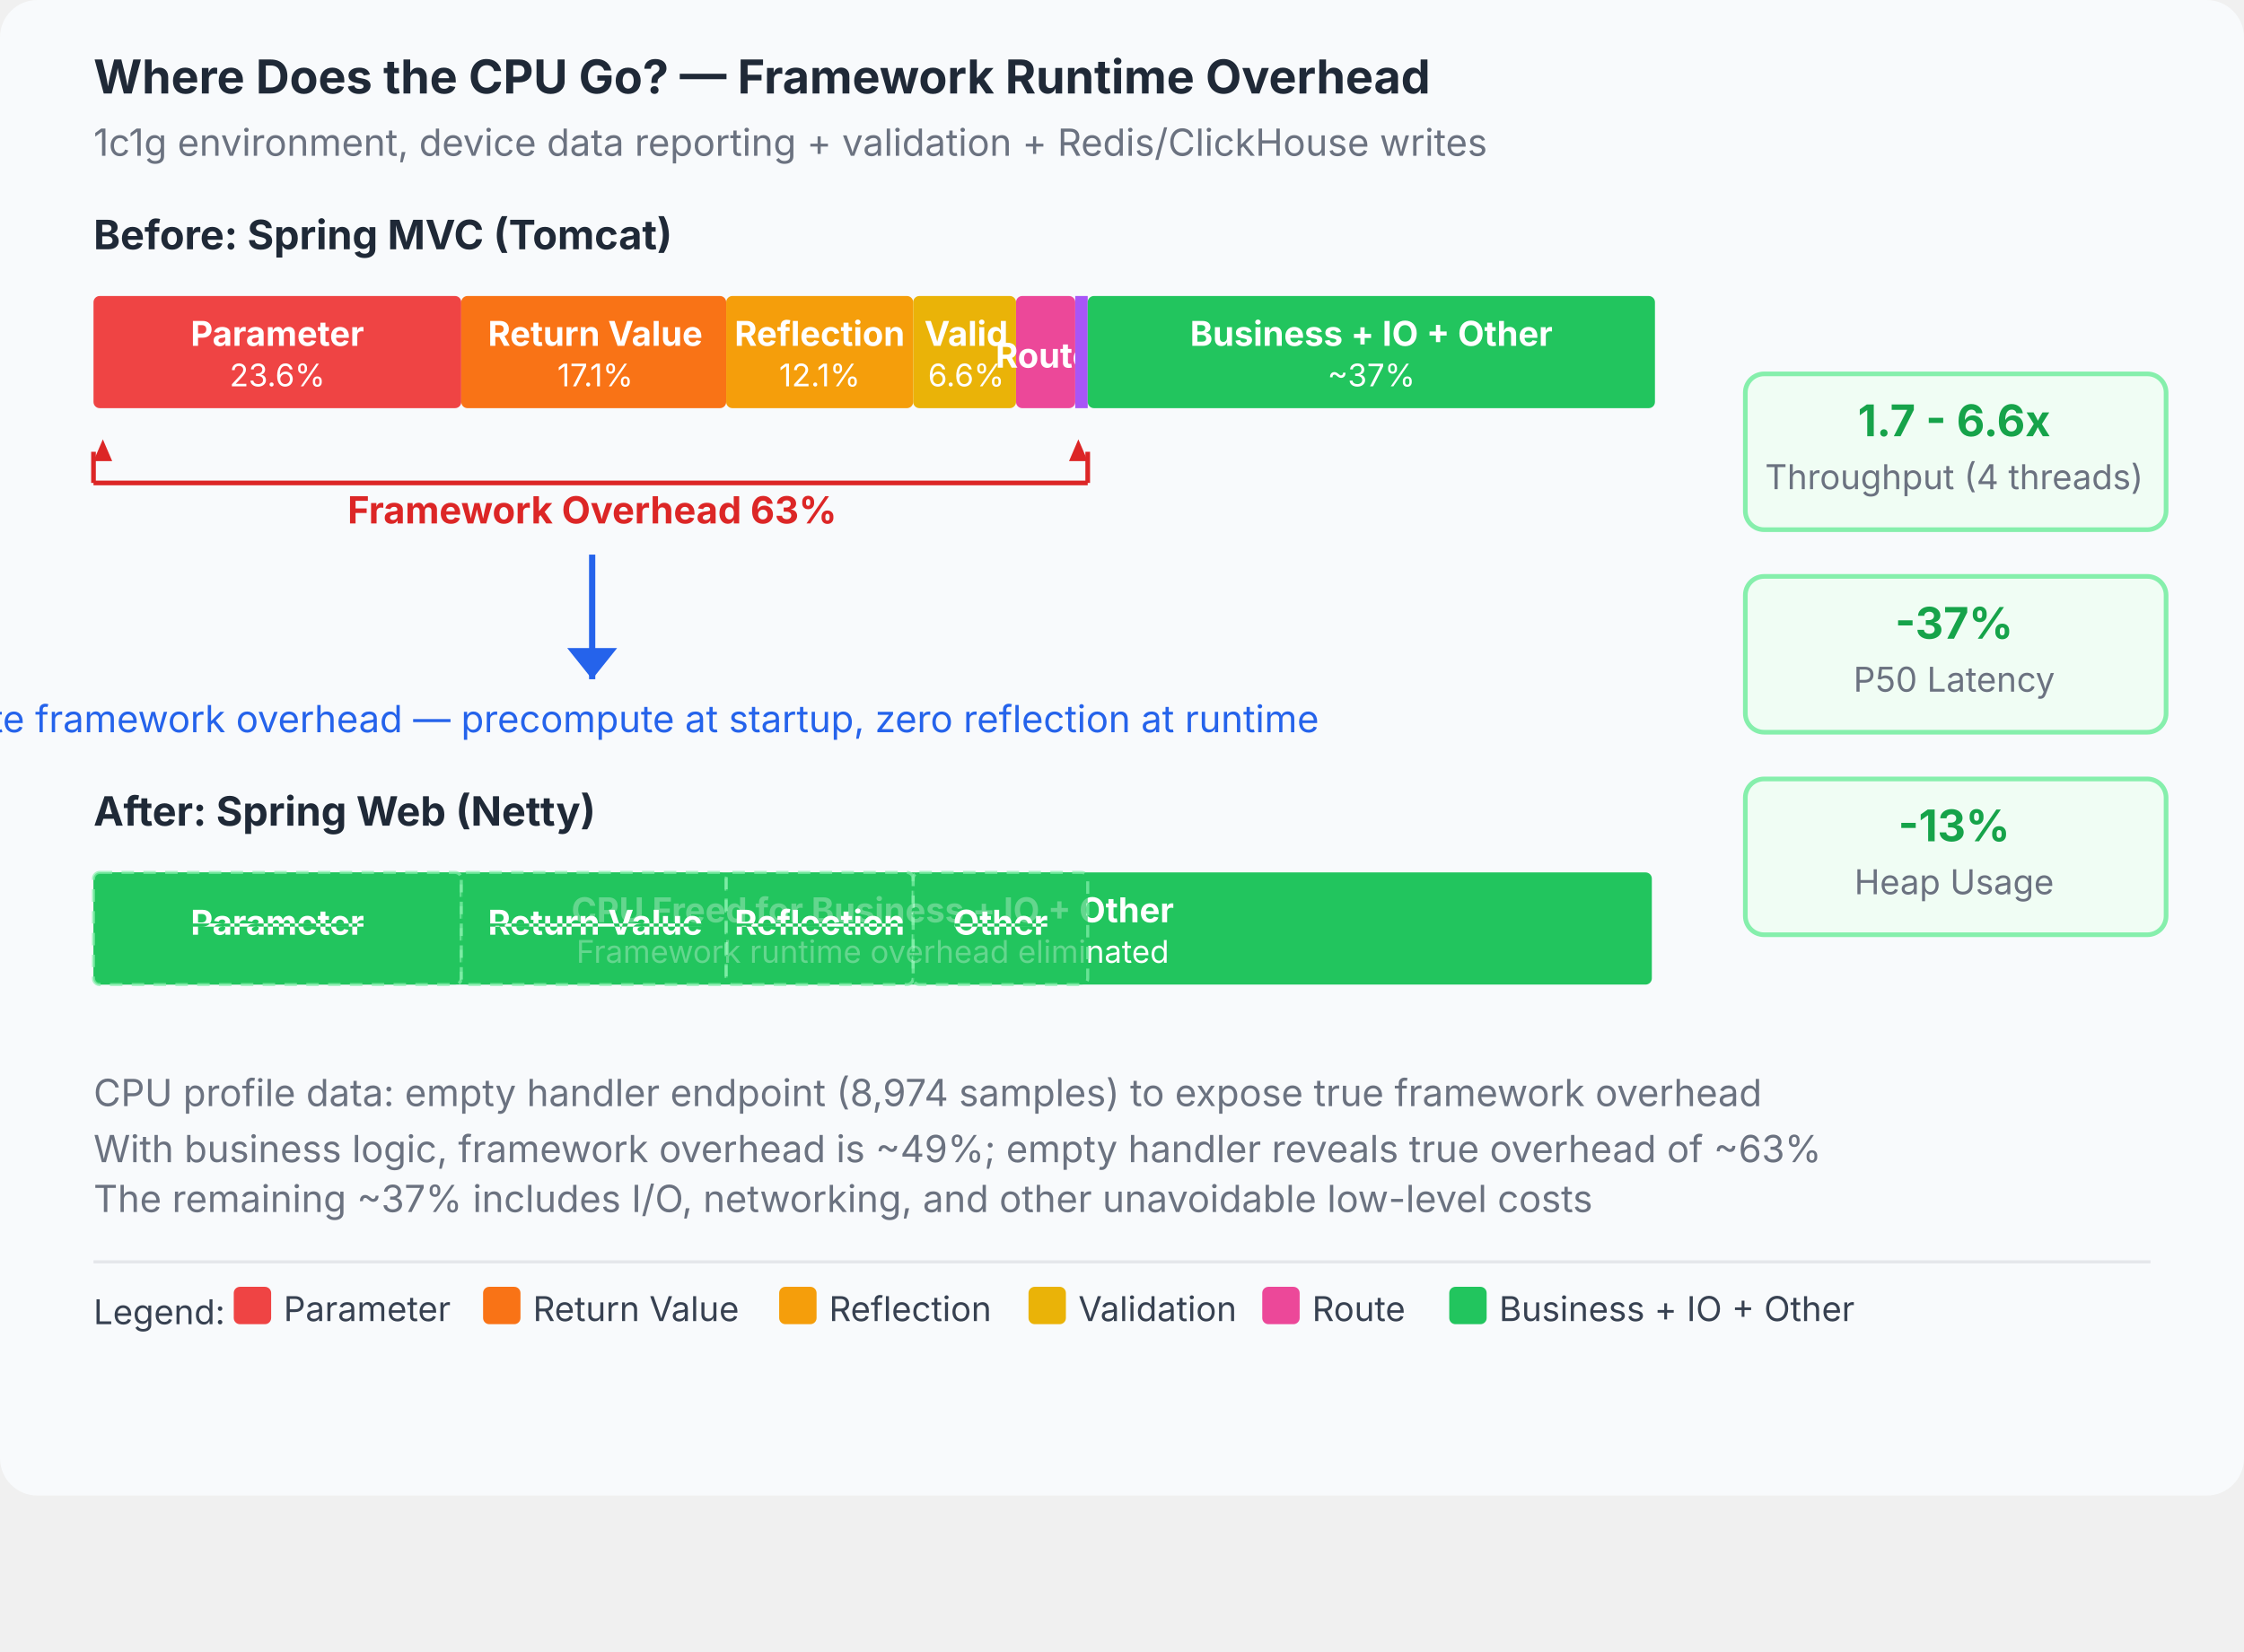
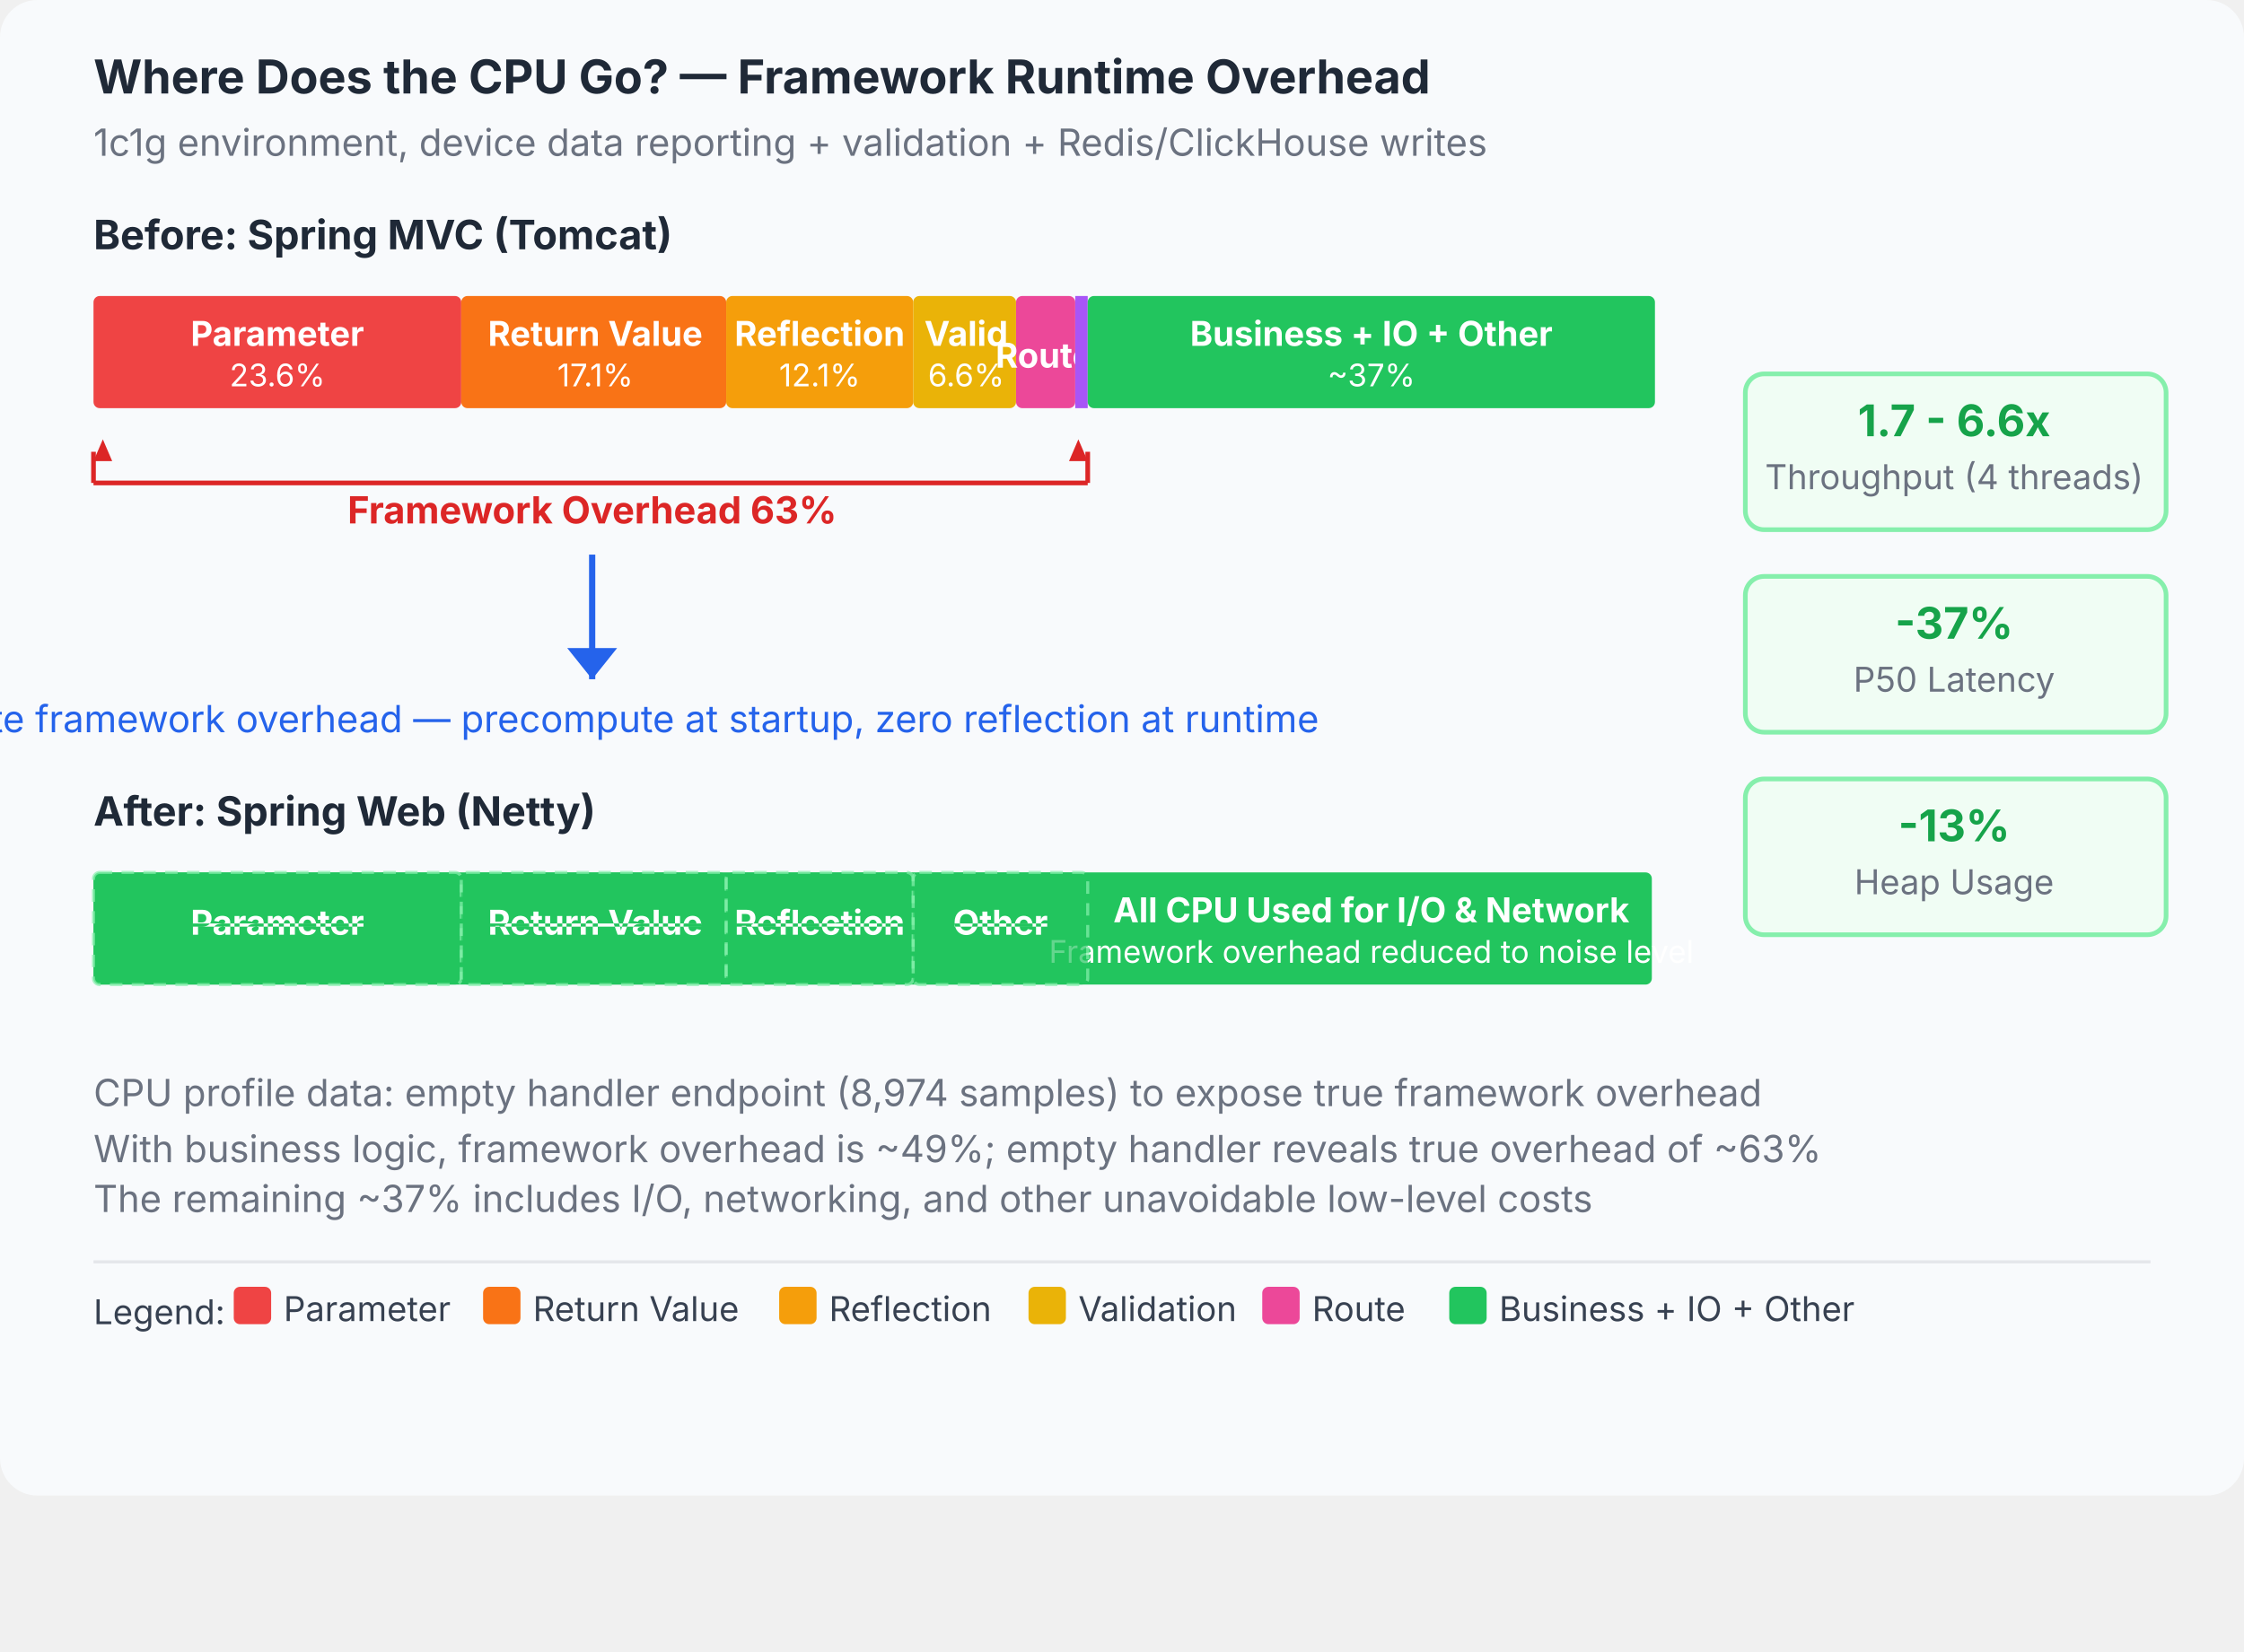
<svg xmlns="http://www.w3.org/2000/svg" width="720" height="530" viewBox="0 0 720 530">
  <style>
 .card { fill: #f8fafc; }
 .title { font: bold 15px -apple-system,BlinkMacSystemFont,sans-serif; fill: #1f2937; }
 .subtitle { font: 12px -apple-system,BlinkMacSystemFont,sans-serif; fill: #6b7280; }
 .sectionLabel { font: bold 13px -apple-system,BlinkMacSystemFont,sans-serif; fill: #1f2937; }
 .barLabel { font: bold 11px -apple-system,BlinkMacSystemFont,sans-serif; fill: #fff; text-anchor: middle; }
 .barPct { font: 10px -apple-system,BlinkMacSystemFont,sans-serif; fill: #fff; text-anchor: middle; }
 .legendLabel { font: 11px -apple-system,BlinkMacSystemFont,sans-serif; fill: #374151; }
 .overheadBracket { font: bold 12px -apple-system,BlinkMacSystemFont,sans-serif; fill: #dc2626; text-anchor: middle; }
 .calloutVal { font: bold 14px -apple-system,BlinkMacSystemFont,sans-serif; fill: #16a34a; }
 .calloutLabel { font: 11px -apple-system,BlinkMacSystemFont,sans-serif; fill: #6b7280; }
 .arrowLabel { font: 12px -apple-system,BlinkMacSystemFont,sans-serif; fill: #2563eb; text-anchor: middle; }
</style>
  <rect class="card" x="0" y="0" width="720" height="480" rx="12" />
  <text x="30" y="30" class="title">Where Does the CPU Go? — Framework Runtime Overhead</text>
  <text x="30" y="50" class="subtitle">1c1g environment, device data reporting + validation + Redis/ClickHouse writes</text>
  <text x="30" y="80" class="sectionLabel">Before: Spring MVC (Tomcat)</text>
  <rect x="30" y="95" width="118" height="36" rx="2" fill="#ef4444" />
  <text x="89" y="111" class="barLabel" font-size="10">Parameter</text>
  <text x="89" y="124" class="barPct">23.6%</text>
  <rect x="148" y="95" width="85" height="36" rx="2" fill="#f97316" />
  <text x="191" y="111" class="barLabel" font-size="10">Return Value</text>
  <text x="191" y="124" class="barPct">17.1%</text>
  <rect x="233" y="95" width="60" height="36" rx="2" fill="#f59e0b" />
  <text x="263" y="111" class="barLabel" font-size="10">Reflection</text>
  <text x="263" y="124" class="barPct">12.1%</text>
  <rect x="293" y="95" width="33" height="36" rx="2" fill="#eab308" />
  <text x="310" y="111" class="barLabel" font-size="9">Valid</text>
  <text x="310" y="124" class="barPct">6.6%</text>
  <rect x="326" y="95" width="19" height="36" rx="2" fill="#ec4899" />
  <text x="335" y="118" class="barLabel" font-size="7">Route</text>
  <rect x="345" y="95" width="4" height="36" fill="#a855f7" />
  <rect x="349" y="95" width="182" height="36" rx="2" fill="#22c55e" />
  <text x="440" y="111" class="barLabel" font-size="10">Business + IO + Other</text>
  <text x="440" y="124" class="barPct">~37%</text>
  <line x1="30" y1="145" x2="30" y2="155" stroke="#dc2626" stroke-width="1.5" />
  <line x1="30" y1="155" x2="349" y2="155" stroke="#dc2626" stroke-width="1.5" />
  <line x1="349" y1="145" x2="349" y2="155" stroke="#dc2626" stroke-width="1.5" />
  <polygon points="349,148 343,148 346,141" fill="#dc2626" />
  <polygon points="30,148 36,148 33,141" fill="#dc2626" />
  <text x="190" y="168" class="overheadBracket">Framework Overhead  63%</text>
  <line x1="190" y1="178" x2="190" y2="218" class="arrow" stroke="#2563eb" stroke-width="2" />
  <polygon points="190,218 182,208 198,208" fill="#2563eb" />
  <text x="190" y="235" class="arrowLabel">Eliminate framework overhead — precompute at startup, zero reflection at runtime</text>
  <text x="30" y="265" class="sectionLabel">After: Spring Web (Netty)</text>
  <rect x="30" y="280" width="500" height="36" rx="2" fill="#22c55e" />
-   <text x="280" y="296" class="barLabel" font-size="10">CPU Freed for Business + IO + Other</text>
-   <text x="280" y="309" class="barPct" font-size="11">Framework runtime overhead eliminated</text>
+   <text x="440" y="296" class="barLabel" font-size="10">All CPU Used for I/O &amp; Network</text>
+   <text x="440" y="309" class="barPct" font-size="11">Framework overhead reduced to noise level</text>
  <rect x="30" y="280" width="118" height="36" rx="2" fill="#22c55e" opacity="0.7" stroke="#86efac" stroke-width="1" stroke-dasharray="4,3" />
  <text x="89" y="300" class="barLabel" font-size="9" fill="#86efac" text-decoration="line-through">Parameter</text>
  <rect x="148" y="280" width="85" height="36" rx="2" fill="#22c55e" opacity="0.7" stroke="#86efac" stroke-width="1" stroke-dasharray="4,3" />
  <text x="191" y="300" class="barLabel" font-size="9" fill="#86efac" text-decoration="line-through">Return Value</text>
  <rect x="233" y="280" width="60" height="36" rx="2" fill="#22c55e" opacity="0.7" stroke="#86efac" stroke-width="1" stroke-dasharray="4,3" />
  <text x="263" y="300" class="barLabel" font-size="9" fill="#86efac" text-decoration="line-through">Reflection</text>
  <rect x="293" y="280" width="56" height="36" rx="2" fill="#22c55e" opacity="0.7" stroke="#86efac" stroke-width="1" stroke-dasharray="4,3" />
  <text x="321" y="300" class="barLabel" font-size="9" fill="#86efac" text-decoration="line-through">Other</text>
  <rect x="560" y="120" width="135" height="50" rx="6" fill="#f0fdf4" stroke="#86efac" stroke-width="1.5" />
  <text x="627" y="140" class="calloutVal" text-anchor="middle">1.7 - 6.6x</text>
  <text x="627" y="157" class="calloutLabel" text-anchor="middle">Throughput (4 threads)</text>
  <rect x="560" y="185" width="135" height="50" rx="6" fill="#f0fdf4" stroke="#86efac" stroke-width="1.5" />
  <text x="627" y="205" class="calloutVal" text-anchor="middle">-37%</text>
  <text x="627" y="222" class="calloutLabel" text-anchor="middle">P50 Latency</text>
  <rect x="560" y="250" width="135" height="50" rx="6" fill="#f0fdf4" stroke="#86efac" stroke-width="1.5" />
  <text x="627" y="270" class="calloutVal" text-anchor="middle">-13%</text>
  <text x="627" y="287" class="calloutLabel" text-anchor="middle">Heap Usage</text>
  <text x="30" y="355" class="subtitle">CPU profile data: empty handler endpoint (8,974 samples) to expose true framework overhead</text>
  <text x="30" y="373" class="subtitle">With business logic, framework overhead is ~49%; empty handler reveals true overhead of ~63%</text>
  <text x="30" y="389" class="subtitle">The remaining ~37% includes I/O, networking, and other unavoidable low-level costs</text>
  <line x1="30" y1="405" x2="690" y2="405" stroke="#e5e7eb" stroke-width="1" />
  <text x="30" y="425" class="legendLabel">Legend:</text>
  <rect x="75" y="413" width="12" height="12" rx="2" fill="#ef4444" />
  <text x="91" y="424" class="legendLabel">Parameter</text>
  <rect x="155" y="413" width="12" height="12" rx="2" fill="#f97316" />
  <text x="171" y="424" class="legendLabel">Return Value</text>
  <rect x="250" y="413" width="12" height="12" rx="2" fill="#f59e0b" />
  <text x="266" y="424" class="legendLabel">Reflection</text>
  <rect x="330" y="413" width="12" height="12" rx="2" fill="#eab308" />
  <text x="346" y="424" class="legendLabel">Validation</text>
  <rect x="405" y="413" width="12" height="12" rx="2" fill="#ec4899" />
  <text x="421" y="424" class="legendLabel">Route</text>
  <rect x="465" y="413" width="12" height="12" rx="2" fill="#22c55e" />
  <text x="481" y="424" class="legendLabel">Business + IO + Other</text>
</svg>
